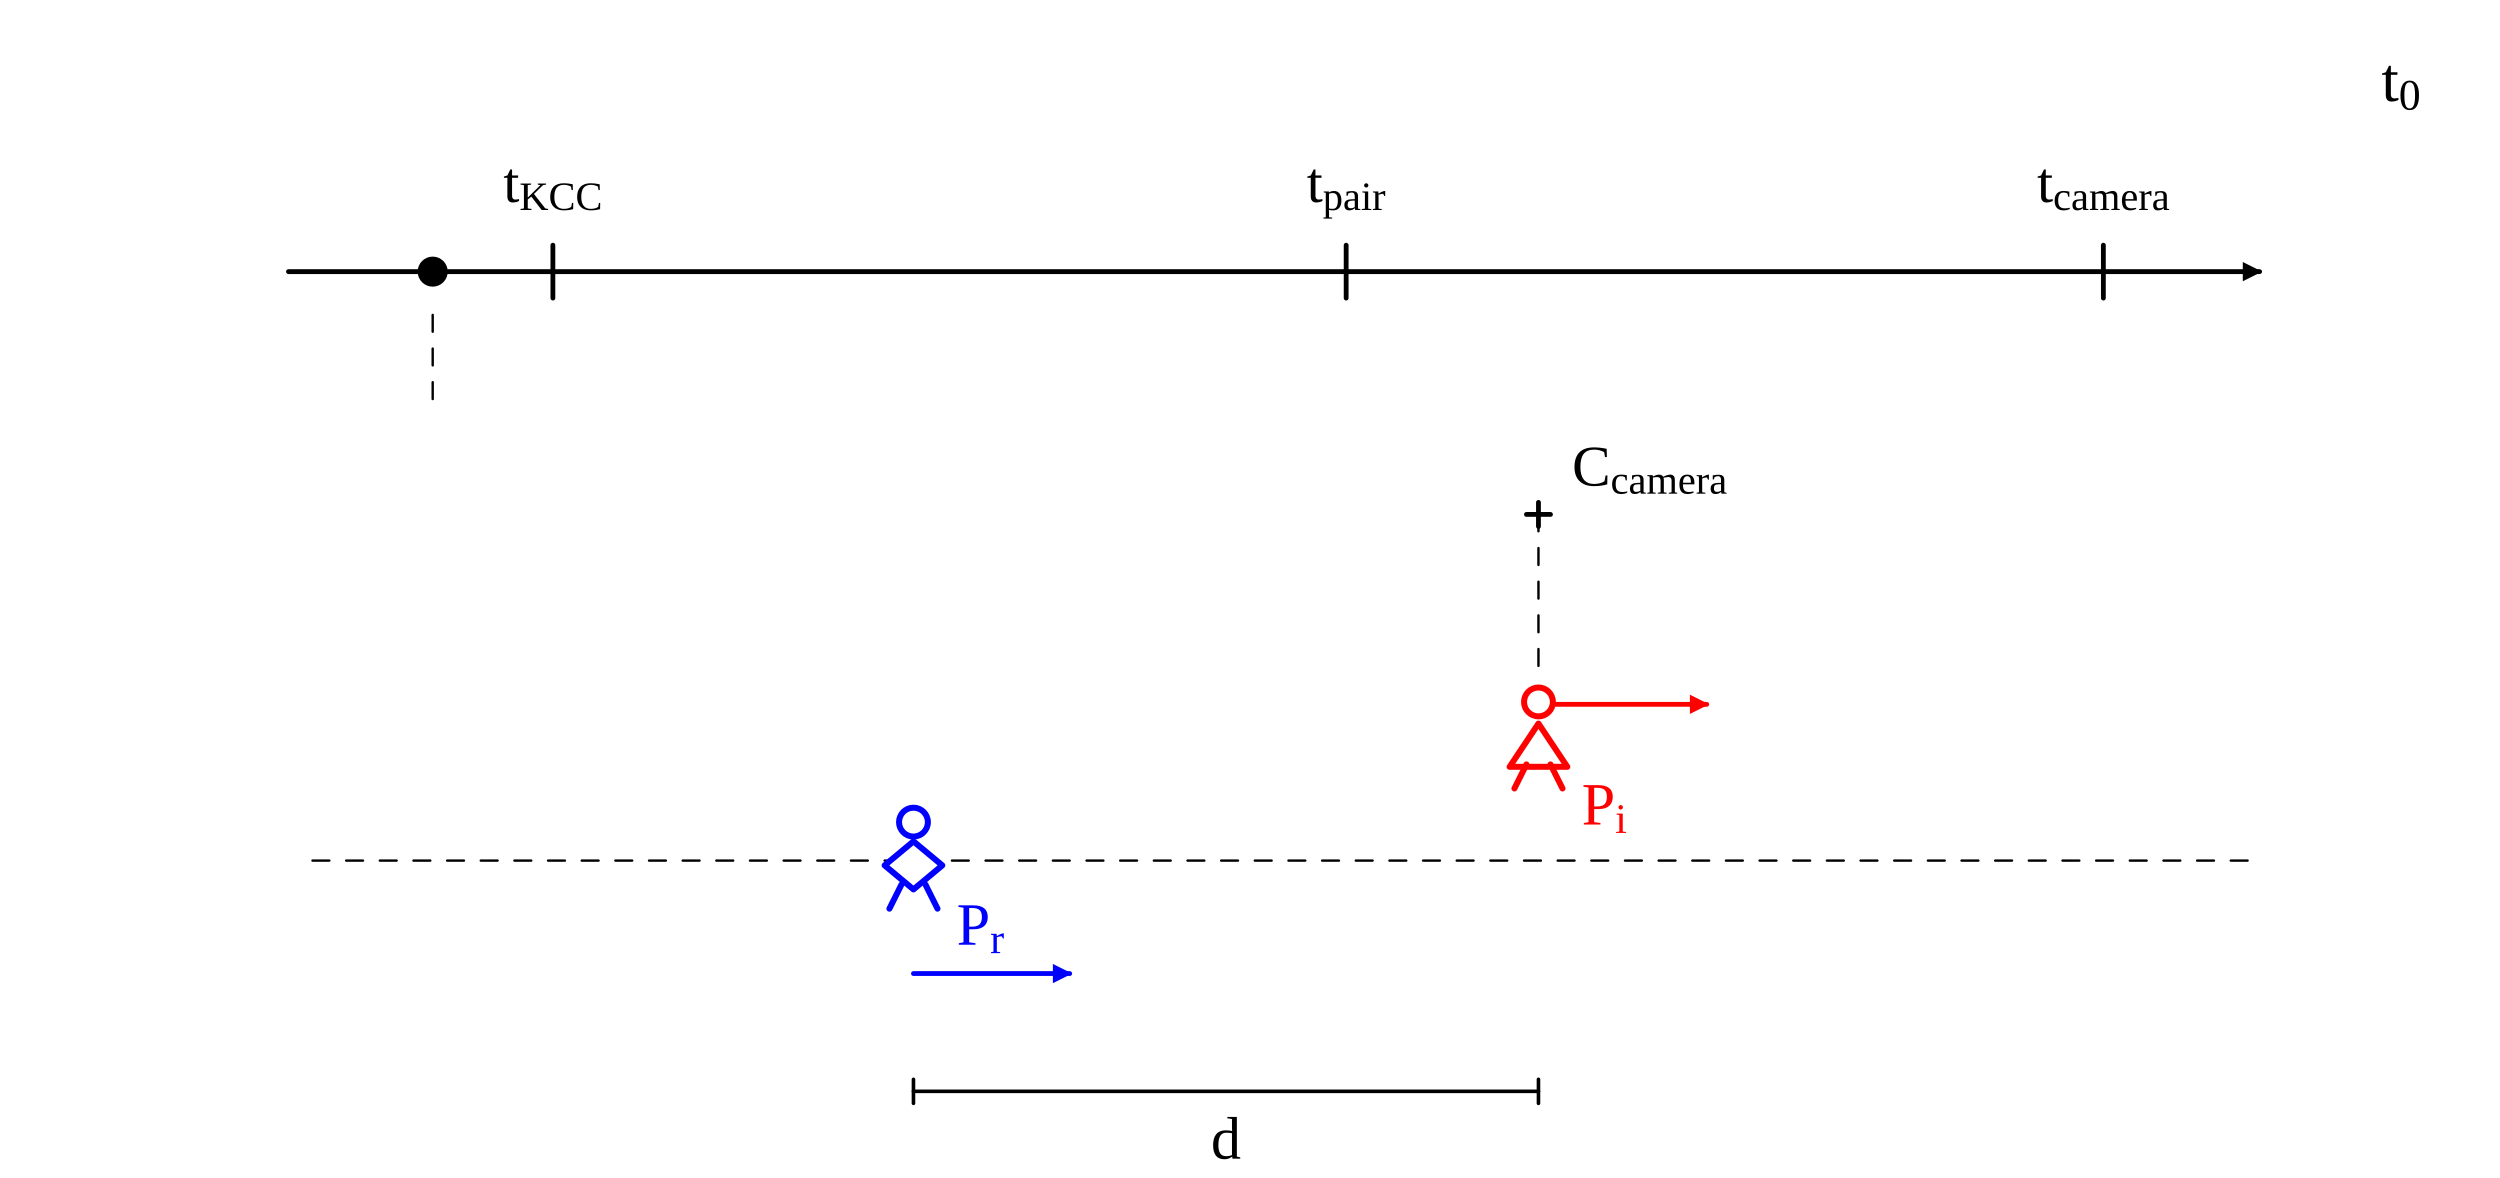
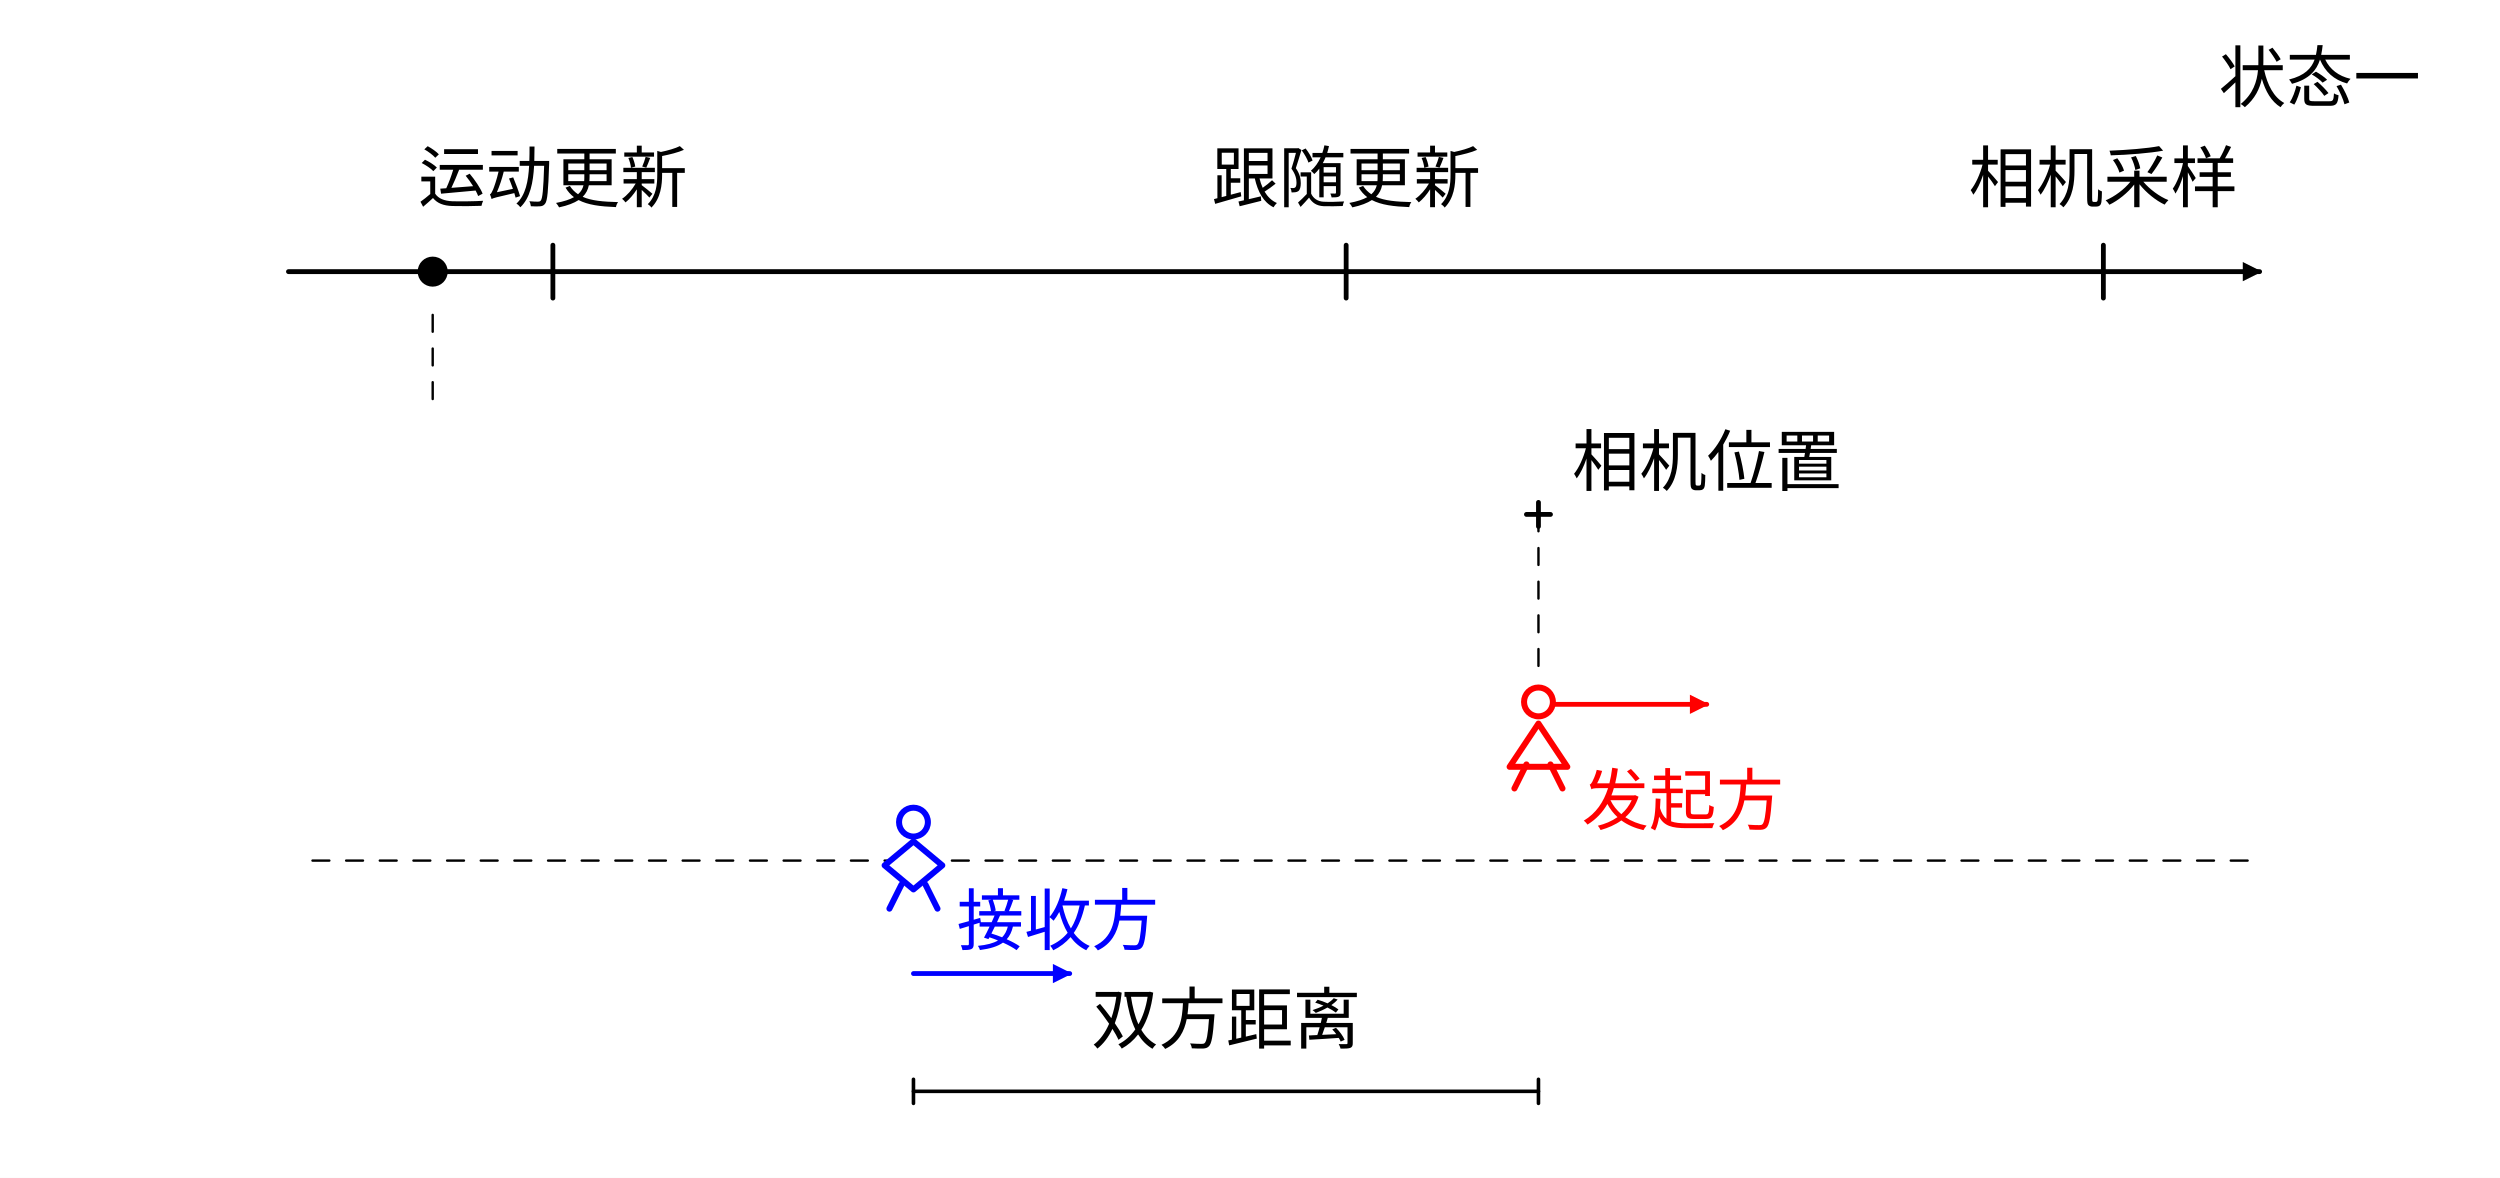
<svg xmlns="http://www.w3.org/2000/svg" width="1040" height="490" viewBox="0 0 1040 490" role="img" aria-labelledby="title desc">
  <defs>
    <marker id="k" markerWidth="9" markerHeight="9" refX="7" refY="4" orient="auto" markerUnits="userSpaceOnUse">
      <path d="M0 0L8 4L0 8Z" fill="#000000" />
    </marker>
    <marker id="r" markerWidth="9" markerHeight="9" refX="7" refY="4" orient="auto" markerUnits="userSpaceOnUse">
      <path d="M0 0L8 4L0 8Z" fill="#FF0000" />
    </marker>
    <marker id="b" markerWidth="9" markerHeight="9" refX="7" refY="4" orient="auto" markerUnits="userSpaceOnUse">
      <path d="M0 0L8 4L0 8Z" fill="#0000FF" />
    </marker>
  </defs>
  <rect width="1040" height="490" fill="#FFFFFF" />
  <g stroke-linecap="round" stroke-linejoin="round">
-     <text x="1007" y="42" fill="#000000" font-family="Cambria Math, Times New Roman, serif" font-size="26" text-anchor="end">t<tspan baseline-shift="sub" font-size="70%">0</tspan>
-     </text>
+     <text x="923.00" y="42.40" fill="#000000" font-family="Microsoft YaHei, PingFang SC, sans-serif" font-size="28" text-anchor="start">状态一</text>
    <path d="M120.00 113.00L940.00 113.00" fill="none" stroke="#000000" stroke-width="2" marker-end="url(#k)" />
    <path d="M230.00 102.00L230.00 124.00" fill="none" stroke="#000000" stroke-width="2" />
-     <text x="230" y="84" fill="#000000" font-family="Cambria Math, Times New Roman, serif" font-size="24" text-anchor="middle">t<tspan baseline-shift="sub" font-size="70%">KCC</tspan>
-     </text>
+     <text x="174.00" y="84.00" fill="#000000" font-family="Microsoft YaHei, PingFang SC, sans-serif" font-size="28" text-anchor="start">运动更新</text>
    <path d="M560.00 102.00L560.00 124.00" fill="none" stroke="#000000" stroke-width="2" />
-     <text x="560" y="84" fill="#000000" font-family="Cambria Math, Times New Roman, serif" font-size="24" text-anchor="middle">t<tspan baseline-shift="sub" font-size="70%">pair</tspan>
-     </text>
+     <text x="504.00" y="84.00" fill="#000000" font-family="Microsoft YaHei, PingFang SC, sans-serif" font-size="28" text-anchor="start">跟随更新</text>
    <path d="M875.00 102.00L875.00 124.00" fill="none" stroke="#000000" stroke-width="2" />
-     <text x="875" y="84" fill="#000000" font-family="Cambria Math, Times New Roman, serif" font-size="24" text-anchor="middle">t<tspan baseline-shift="sub" font-size="70%">camera</tspan>
-     </text>
+     <text x="819.00" y="84.00" fill="#000000" font-family="Microsoft YaHei, PingFang SC, sans-serif" font-size="28" text-anchor="start">相机采样</text>
    <circle cx="180.00" cy="113.00" r="5" fill="#000000" stroke="#000000" stroke-width="2.5" />
    <path d="M180.00 131.00L180.00 172.00" fill="none" stroke="#000000" stroke-width="1" stroke-dasharray="7 7" />
    <path d="M130.00 358.00L941.00 358.00" fill="none" stroke="#000000" stroke-width="1" stroke-dasharray="7 7" />
    <path d="M640.00 293.00L710.00 293.00" fill="none" stroke="#FF0000" stroke-width="2" marker-end="url(#r)" />
    <path d="M380.00 405.00L445.00 405.00" fill="none" stroke="#0000FF" stroke-width="2" marker-end="url(#b)" />
    <g data-role="initiator" data-x="640.00" data-y="328.00" transform="translate(640.00 328.00) scale(1)">
      <circle cx="0.00" cy="-36.00" r="6" fill="#FFFFFF" stroke="#FF0000" stroke-width="2.5" />
      <path d="M0 -27L-12 -9L12 -9Z" fill="#FFFFFF" stroke="#FF0000" stroke-width="2.5" />
      <path d="M-5.00 -10.00L-10.00 0.00" fill="none" stroke="#FF0000" stroke-width="2.5" />
      <path d="M5.00 -10.00L10.00 0.00" fill="none" stroke="#FF0000" stroke-width="2.5" />
    </g>
-     <text x="658" y="343" fill="#FF0000" font-family="Cambria Math, Times New Roman, serif" font-size="25" text-anchor="start">P<tspan baseline-shift="sub" font-size="70%">i</tspan>
-     </text>
+     <text x="658.00" y="343.00" fill="#FF0000" font-family="Microsoft YaHei, PingFang SC, sans-serif" font-size="28" text-anchor="start">发起方</text>
    <g data-role="recipient" data-x="380.00" data-y="378.00" transform="translate(380.00 378.00) scale(1)">
      <circle cx="0.00" cy="-36.00" r="6" fill="#FFFFFF" stroke="#0000FF" stroke-width="2.5" />
      <path d="M0 -28L-12 -18L0 -8L12 -18Z" fill="#FFFFFF" stroke="#0000FF" stroke-width="2.5" />
      <path d="M-5.00 -10.00L-10.00 0.00" fill="none" stroke="#0000FF" stroke-width="2.5" />
      <path d="M5.00 -10.00L10.00 0.00" fill="none" stroke="#0000FF" stroke-width="2.5" />
    </g>
-     <text x="398" y="393" fill="#0000FF" font-family="Cambria Math, Times New Roman, serif" font-size="25" text-anchor="start">P<tspan baseline-shift="sub" font-size="70%">r</tspan>
-     </text>
+     <text x="398.00" y="393.00" fill="#0000FF" font-family="Microsoft YaHei, PingFang SC, sans-serif" font-size="28" text-anchor="start">接收方</text>
    <path d="M380.00 454.00L640.00 454.00" fill="none" stroke="#000000" stroke-width="1.5" />
    <path d="M380.00 449.00L380.00 459.00" fill="none" stroke="#000000" stroke-width="1.5" />
    <path d="M640.00 449.00L640.00 459.00" fill="none" stroke="#000000" stroke-width="1.5" />
-     <text x="510.0" y="482" fill="#000000" font-family="Cambria Math, Times New Roman, serif" font-size="25" text-anchor="middle">d</text>
+     <text x="454.00" y="434.00" fill="#000000" font-family="Microsoft YaHei, PingFang SC, sans-serif" font-size="28" text-anchor="start">双方距离</text>
    <path d="M635.00 214.00L645.00 214.00" fill="none" stroke="#000000" stroke-width="2" />
    <path d="M640.00 209.00L640.00 219.00" fill="none" stroke="#000000" stroke-width="2" />
-     <text x="654" y="202" fill="#000000" font-family="Cambria Math, Times New Roman, serif" font-size="24" text-anchor="start">C<tspan baseline-shift="sub" font-size="70%">camera</tspan>
-     </text>
+     <text x="654.00" y="202.00" fill="#000000" font-family="Microsoft YaHei, PingFang SC, sans-serif" font-size="28" text-anchor="start">相机位置</text>
    <path d="M640.00 214.00L640.00 280.00" fill="none" stroke="#000000" stroke-width="1" stroke-dasharray="7 7" />
  </g>
</svg>
